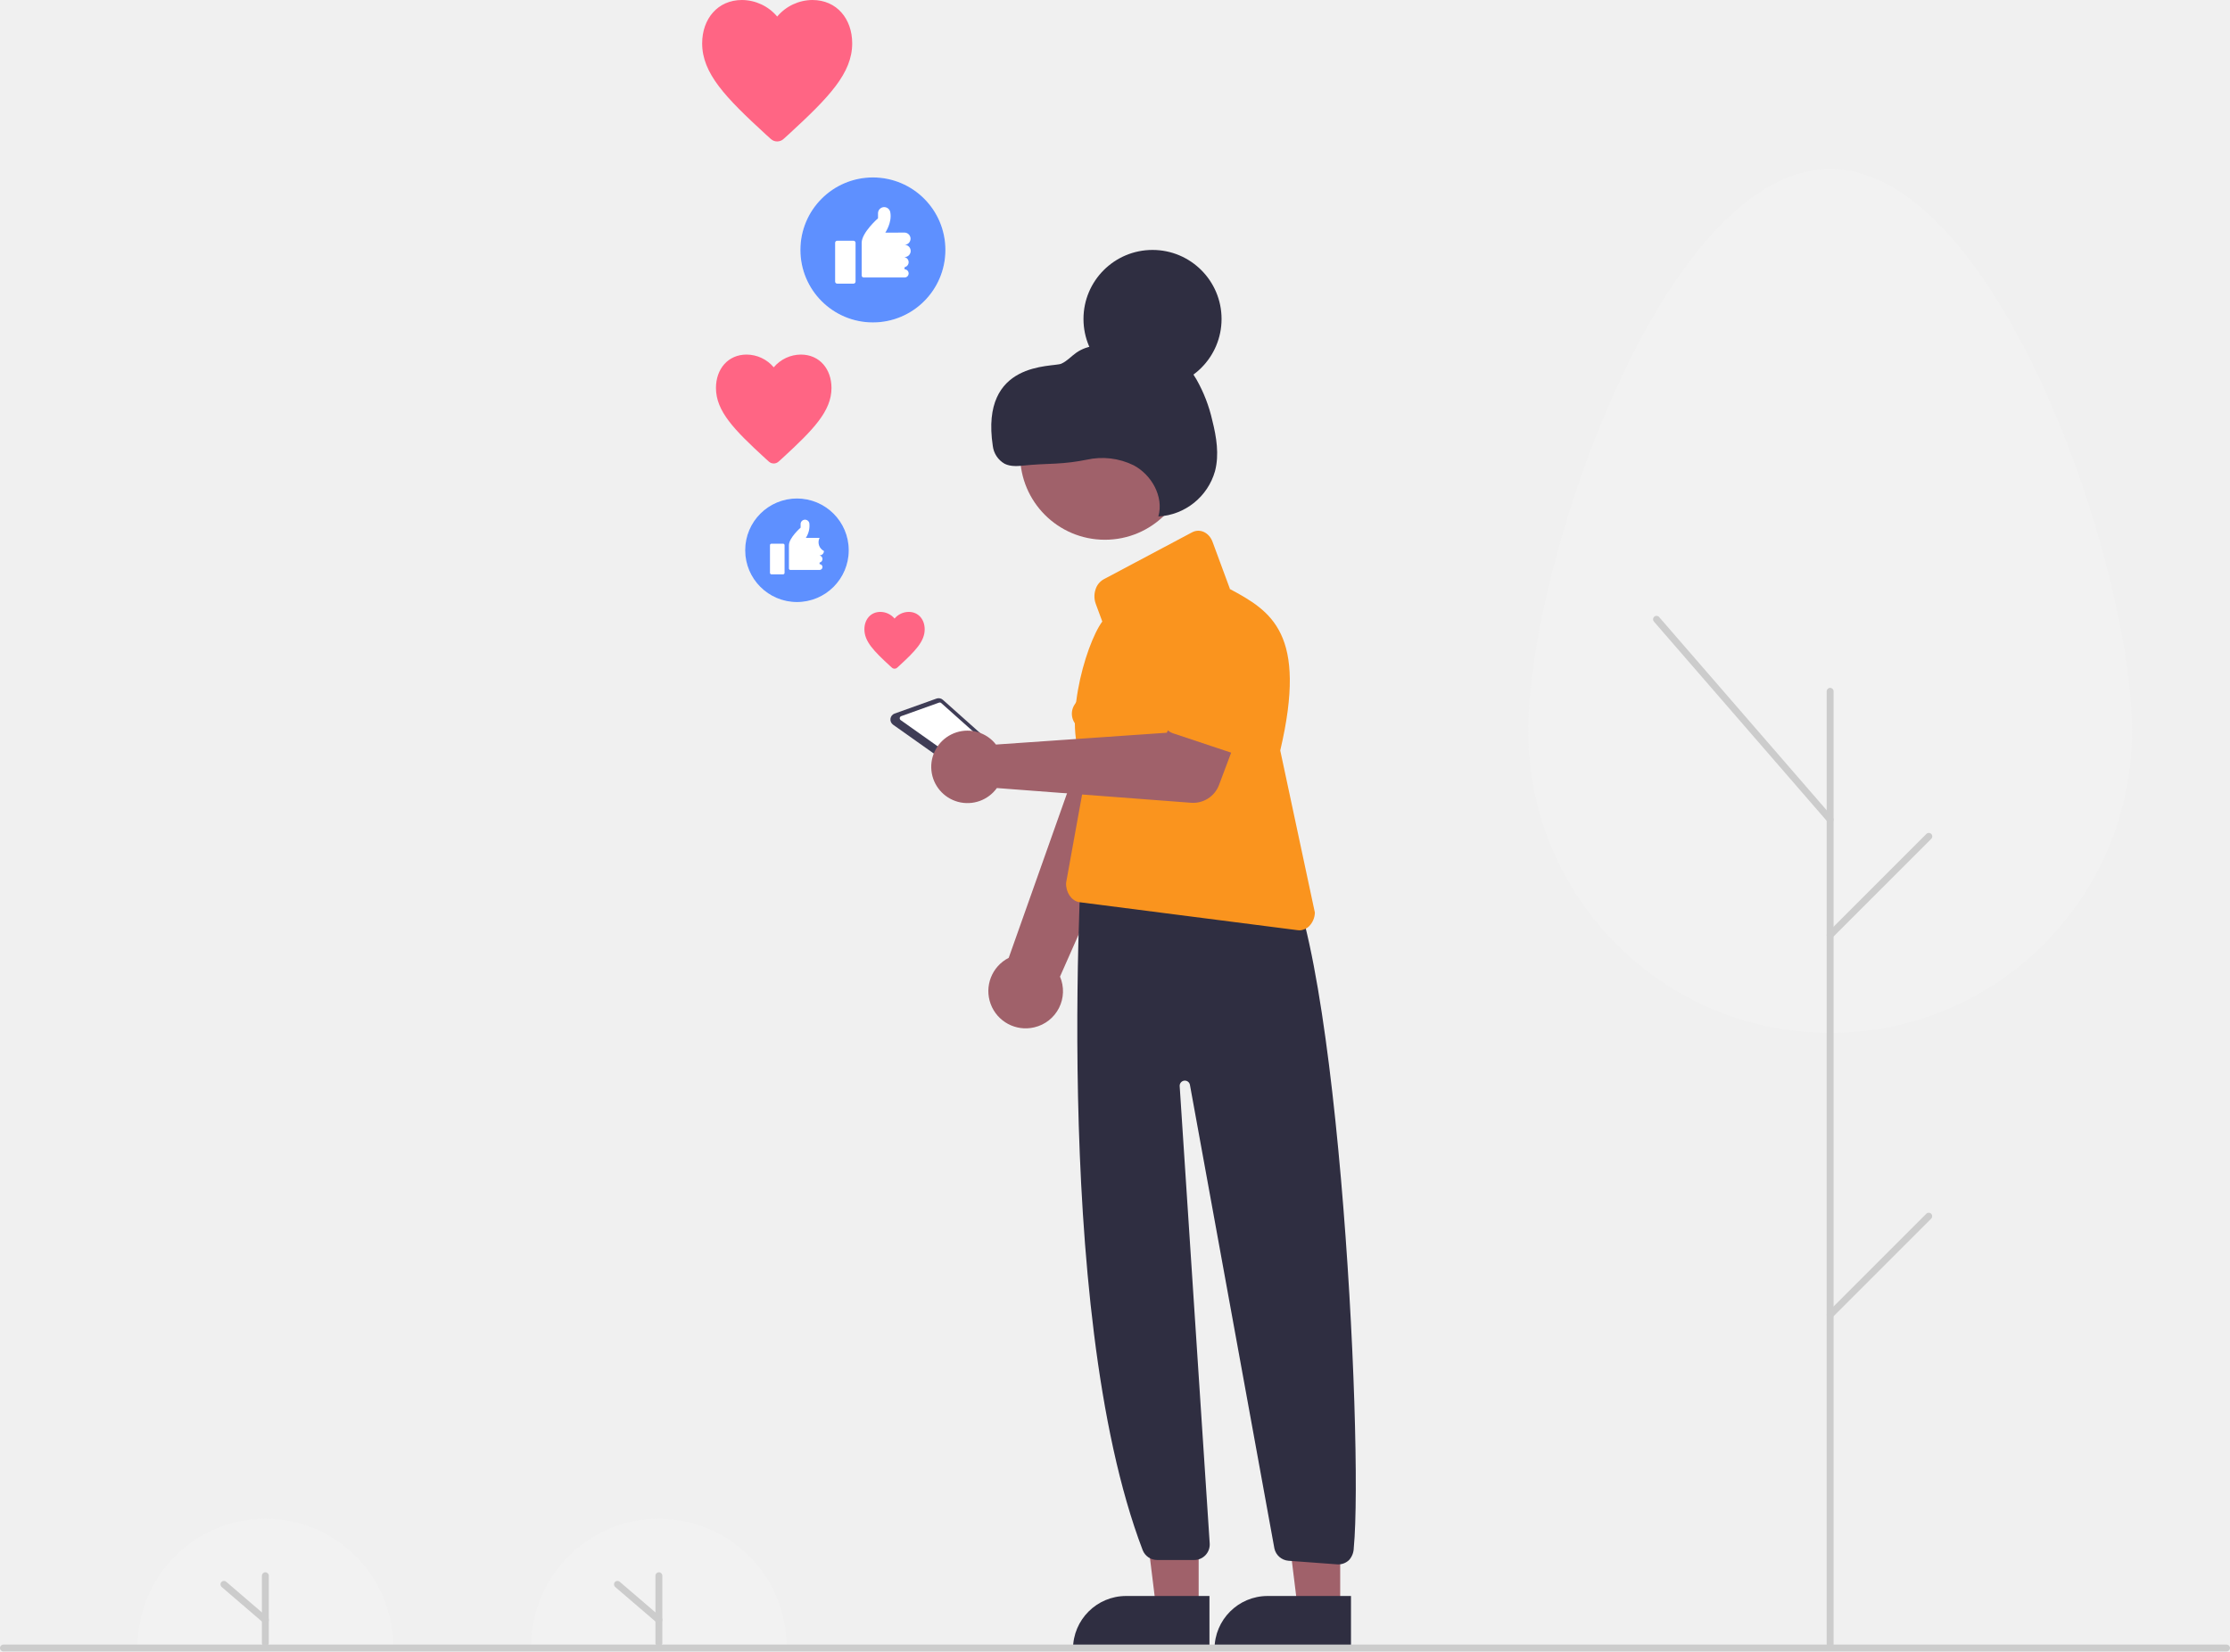
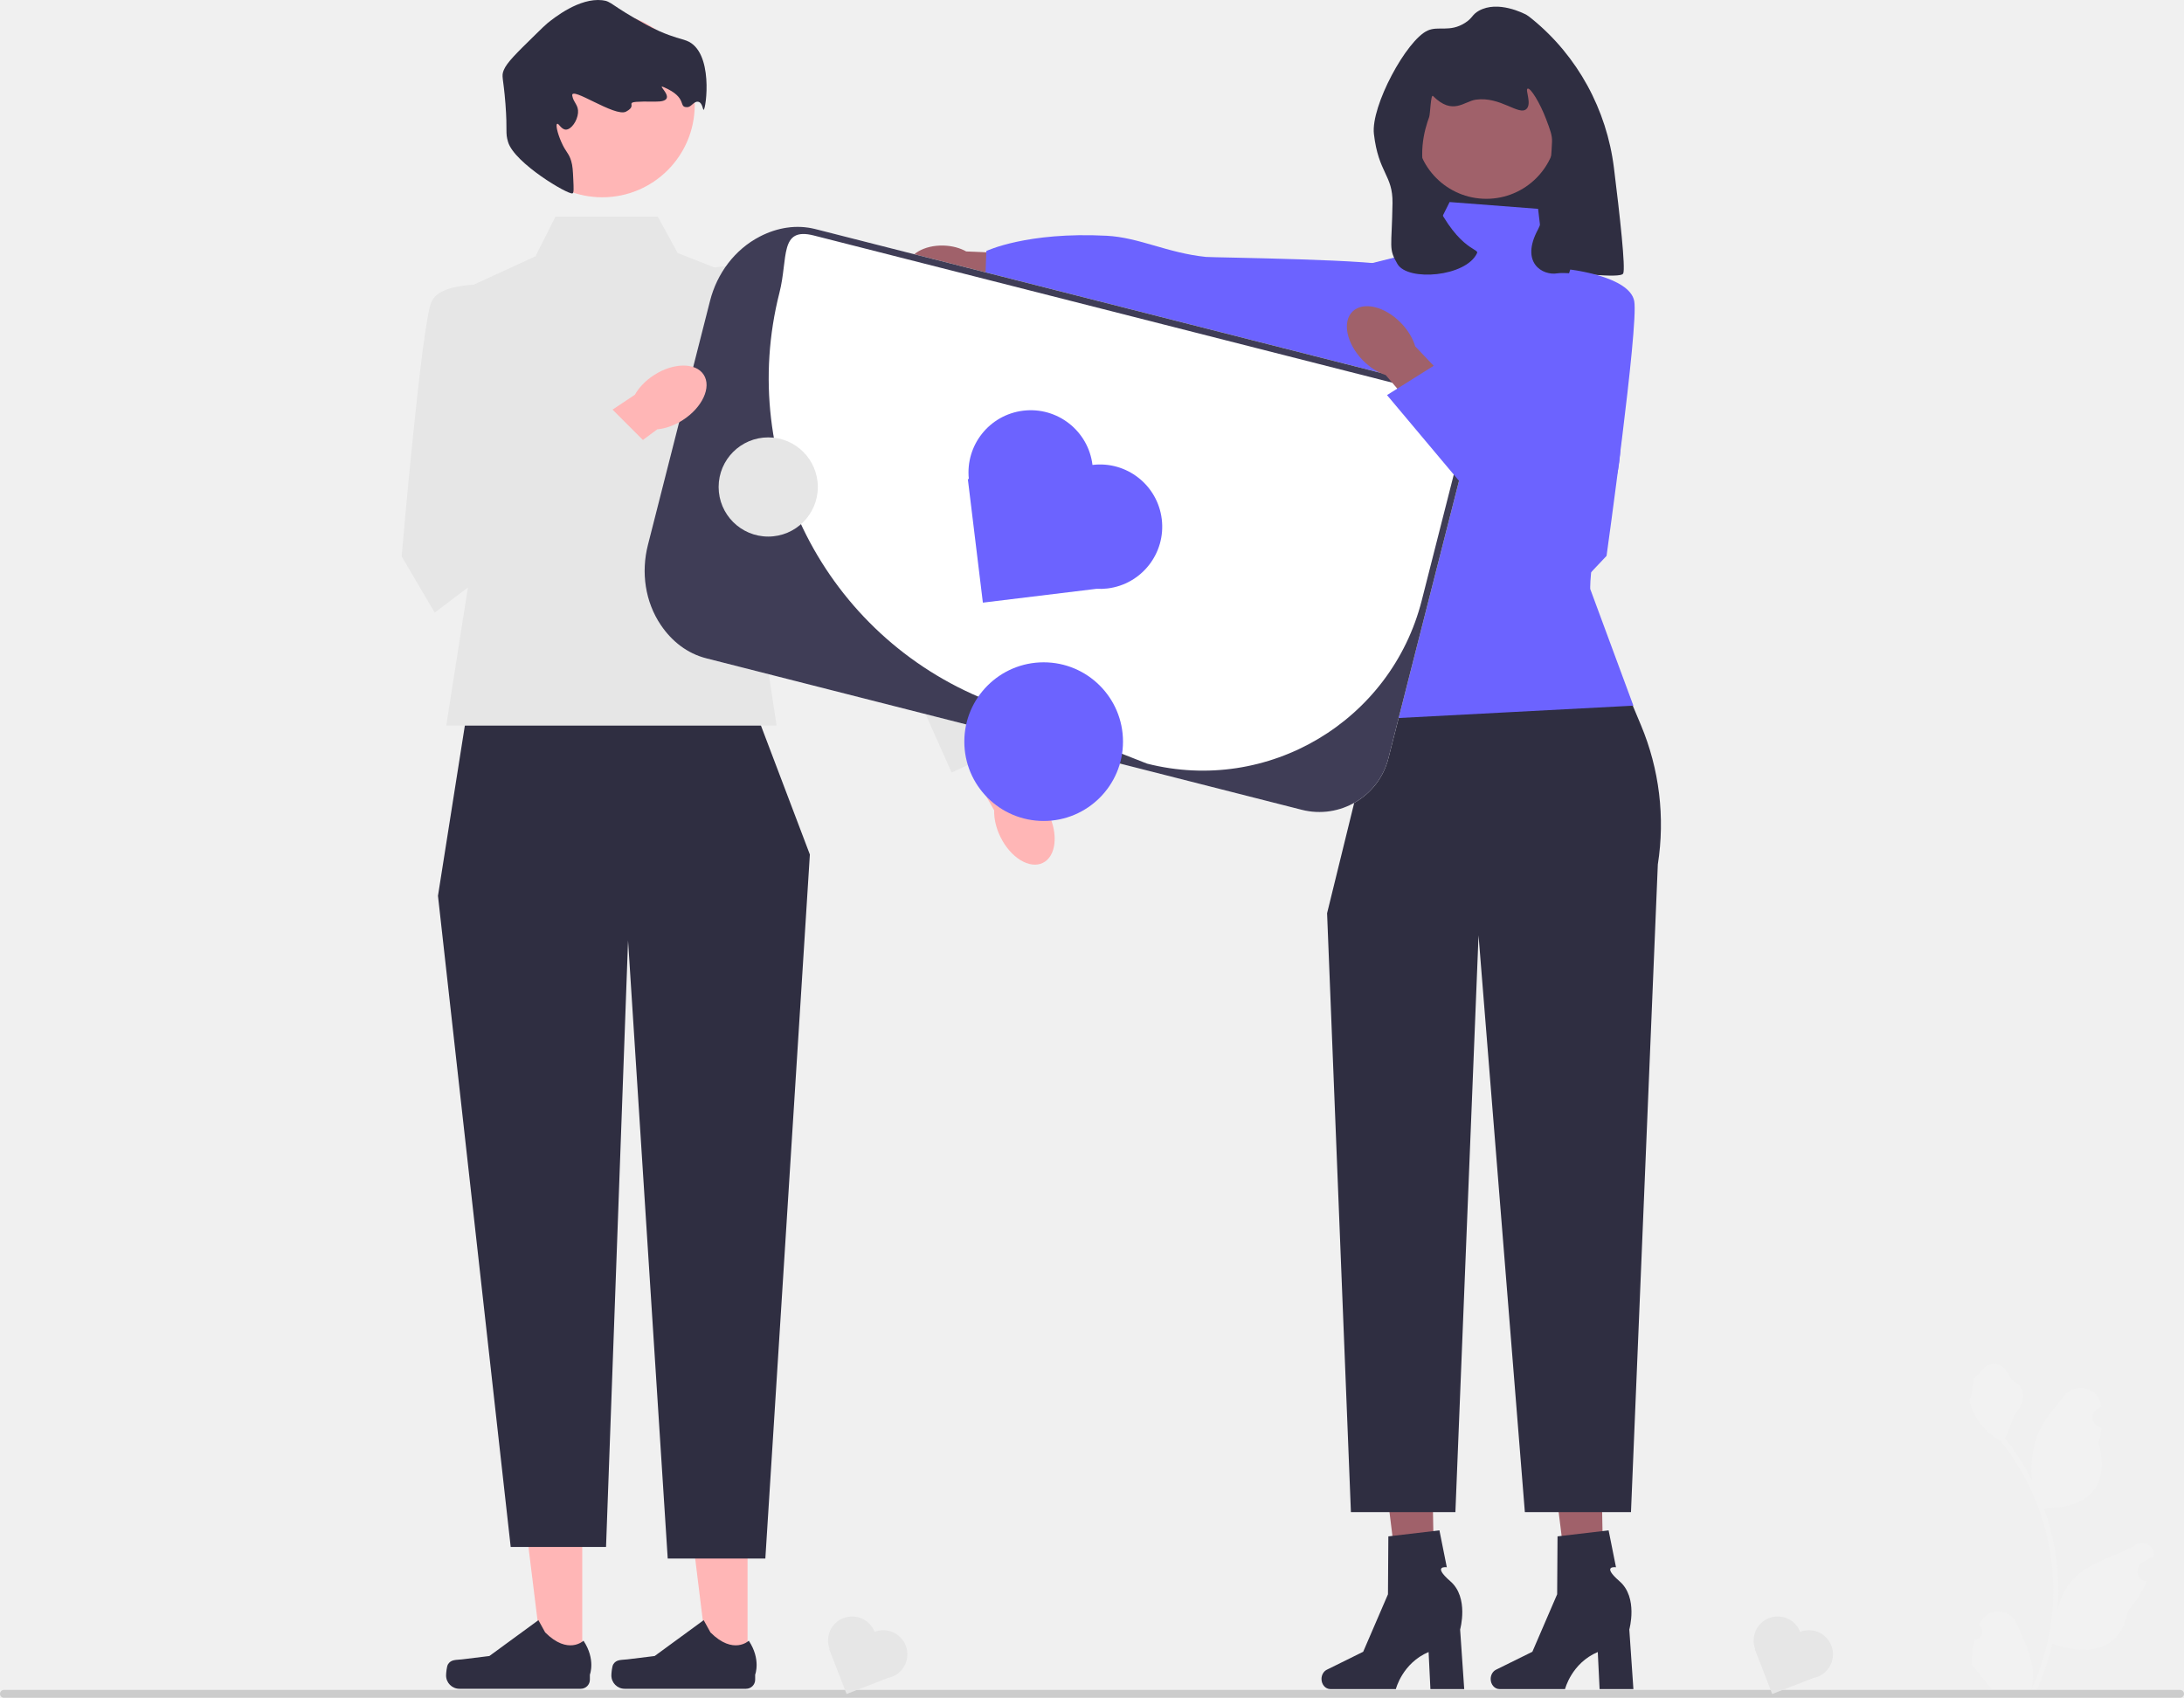
- <svg xmlns="http://www.w3.org/2000/svg" data-name="Layer 1" width="646" height="478.402" viewBox="0 0 646 478.402">
-   <path d="M316.87,687.764a37,37,0,0,1,74,0" transform="translate(-277 -210.7991)" fill="#f2f2f2" />
-   <path d="M353.87,687.764a1,1,0,0,1-1-1v-19.5a1,1,0,0,1,2,0v19.5A1,1,0,0,1,353.87,687.764Z" transform="translate(-277 -210.7991)" fill="#ccc" />
-   <path d="M353.87,681.063a.995.995,0,0,1-.651-.241l-12-10.299a1,1,0,1,1,1.303-1.518l12,10.299a1,1,0,0,1-.652,1.759Z" transform="translate(-277 -210.7991)" fill="#ccc" />
-   <path d="M430.87,687.764a37,37,0,0,1,74,0" transform="translate(-277 -210.7991)" fill="#f2f2f2" />
-   <path d="M467.87,687.764a1,1,0,0,1-1-1v-19.5a1,1,0,0,1,2,0v19.5A1,1,0,0,1,467.87,687.764Z" transform="translate(-277 -210.7991)" fill="#ccc" />
-   <path d="M467.87,681.063a.995.995,0,0,1-.651-.241l-12-10.299a1,1,0,0,1,1.303-1.518l12,10.299a1,1,0,0,1-.652,1.759Z" transform="translate(-277 -210.7991)" fill="#ccc" />
-   <circle cx="230.87" cy="159.402" r="15" fill="#fff" />
-   <path d="M507.87,355.201a15,15,0,1,0,15,15A15,15,0,0,0,507.87,355.201Zm-3.592,21.549a.423.423,0,0,1-.423.423h-3.38a.423.423,0,0,1-.423-.423V368.722a.423.423,0,0,1,.423-.423H503.856a.423.423,0,0,1,.423.423Zm11.408-6.338a1.268,1.268,0,0,1-1.268,1.268v.021a1.056,1.056,0,0,1,0,2.07v.444a.845.845,0,0,1,0,1.69h-8.451a.423.423,0,0,1-.423-.423V368.722c0-2.113,3.38-5.07,3.38-5.07v-1.03a1.279,1.279,0,0,1,2.522-.3l.013.063a6.401,6.401,0,0,1-1.026,4.237h2.601c.039-.004.076-.012.115-.012h1.268a2.834,2.834,0,0,0,1.268,3.803Z" transform="translate(-277 -210.7991)" fill="#5e90ff" />
-   <circle cx="252.87" cy="72.402" r="21" fill="#fff" />
-   <path d="M529.87,262.201a21,21,0,1,0,21,21A21,21,0,0,0,529.87,262.201Zm-5.028,30.169a.592.592,0,0,1-.592.592H519.518a.592.592,0,0,1-.592-.592V281.13a.592.592,0,0,1,.592-.592h4.732a.592.592,0,0,1,.592.592Zm15.972-8.873a1.775,1.775,0,0,1-1.775,1.775v.03a1.479,1.479,0,0,1,0,2.898v.621a1.183,1.183,0,1,1,0,2.366h-11.831a.592.592,0,0,1-.592-.592v-9.465c0-2.958,4.732-7.099,4.732-7.099v-1.442a1.79,1.79,0,0,1,3.531-.42q.01.043.018.088c.592,2.958-1.437,5.932-1.437,5.932H537.103c.054-.005.106-.016.161-.016h1.775a1.775,1.775,0,0,1,0,3.549A1.775,1.775,0,0,1,540.814,283.497Z" transform="translate(-277 -210.7991)" fill="#5e90ff" />
-   <path d="M576.623,508.399a10.743,10.743,0,0,0,7.445-14.694l39.602-89.472-22.655-5.706-31.804,89.742a10.801,10.801,0,0,0,7.412,20.13Z" transform="translate(-277 -210.7991)" fill="#a0616a" />
-   <path d="M612.309,432.234l-22.033-10.314a4.817,4.817,0,0,1-1.974-7.022l13.39-20.223a13.377,13.377,0,0,1,24.198,11.413l-6.924,23.163a4.817,4.817,0,0,1-6.657,2.982Z" transform="translate(-277 -210.7991)" fill="#fa941e" />
-   <path d="M535.702,420.727l24.292,17.198a1.823,1.823,0,0,0,2.141,0l6.564-4.929a1.8,1.8,0,0,0,.118-2.812l-18.692-16.669a1.847,1.847,0,0,0-1.823-.353l-12.164,4.352a1.835,1.835,0,0,0-.435,3.211Z" transform="translate(-277 -210.7991)" fill="#3f3d56" />
-   <path d="M537.91,419.401l21.891,15.499a.643.643,0,0,0,.765.007l5.904-4.433a.627.627,0,0,0,.145-.878.637.637,0,0,0-.092-.1l-16.86-15.035a.656.656,0,0,0-.648-.12L538.058,418.261a.654.654,0,0,0-.148,1.14Z" transform="translate(-277 -210.7991)" fill="#fff" />
-   <polygon points="347.236 466.333 334.976 466.332 329.144 419.044 347.238 419.045 347.236 466.333" fill="#a0616a" />
-   <path d="M627.363,689.016l-39.531-.001v-.5a15.386,15.386,0,0,1,15.386-15.386h.001l24.144.001Z" transform="translate(-277 -210.7991)" fill="#2f2e41" />
-   <polygon points="388.236 466.333 375.976 466.332 370.144 419.044 388.238 419.045 388.236 466.333" fill="#a0616a" />
-   <path d="M668.363,689.016l-39.531-.001v-.5a15.386,15.386,0,0,1,15.386-15.386h.001l24.144.001Z" transform="translate(-277 -210.7991)" fill="#2f2e41" />
-   <path d="M664.675,663.977q-.167,0-.333-.012l-14.099-1.044a4.527,4.527,0,0,1-4.064-3.53l-24.48-134.372a1.5,1.5,0,0,0-2.961.438l8.692,132.393a4.5,4.5,0,0,1-4.486,4.853H612.207a4.5,4.5,0,0,1-4.192-2.86c-27-70.706-17.223-209.247-17.145-210.64l1-1h0l53.778,9.286.114.11c18.375,13.496,26.327,171.55,23.405,201.616a5.387,5.387,0,0,1-1.329,3.468A4.504,4.504,0,0,1,664.675,663.977Z" transform="translate(-277 -210.7991)" fill="#2f2e41" />
-   <circle cx="320.074" cy="131.796" r="24.561" fill="#a0616a" />
-   <path d="M653.404,480.304a3.734,3.734,0,0,1-.744-.075l-63.078-8.094c-2.259-.456-3.87-2.865-3.748-5.608l6.037-33.326c-8-10-.441-35.826,4.448-42.355l-1.89-5.116a6.35,6.35,0,0,1-.084-4.129,5.065,5.065,0,0,1,2.375-2.99l25.6-13.601c2.27-1.206,4.932.028,5.937,2.748l5.02,13.586-.077.04c12.021,6.443,22.671,12.817,14.671,46.817l10.03,46.956a5.821,5.821,0,0,1-1.668,3.949A4.072,4.072,0,0,1,653.404,480.304Z" transform="translate(-277 -210.7991)" fill="#fa941e" />
-   <path d="M564.403,425.254a10.526,10.526,0,0,1,1.114,1.227l49.475-3.419,5.308-10.816,17.37,5.877-7.535,20.061a8,8,0,0,1-8.094,5.164l-56.26-4.267a10.497,10.497,0,1,1-1.378-13.827Z" transform="translate(-277 -210.7991)" fill="#a0616a" />
-   <path d="M614.099,420.678a4.495,4.495,0,0,1,.146-3.744l10.202-20.15a12.497,12.497,0,0,1,23.738,7.826l-3.93,22.315a4.5,4.5,0,0,1-5.853,3.489l-21.564-7.179A4.495,4.495,0,0,1,614.099,420.678Z" transform="translate(-277 -210.7991)" fill="#fa941e" />
-   <path d="M536.885,404.225a1.097,1.097,0,0,1-1.495,0l-.574-.519c-4.698-4.31-7.411-7.111-7.411-10.602,0-2.848,1.802-5.049,4.628-5.049a5.404,5.404,0,0,1,4.106,1.927,5.396,5.396,0,0,1,4.102-1.927c2.83,0,4.628,2.194,4.628,5.049,0,3.484-2.713,6.285-7.411,10.602Z" transform="translate(-277 -210.7991)" fill="#ff6584" />
-   <path d="M502.57,344.498a2.102,2.102,0,0,1-2.865,0l-1.1-.995c-9.002-8.259-14.2-13.625-14.2-20.316,0-5.457,3.454-9.674,8.869-9.674a10.354,10.354,0,0,1,7.867,3.692,10.34,10.34,0,0,1,7.86-3.692c5.422,0,8.869,4.203,8.869,9.674,0,6.676-5.198,12.042-14.2,20.316Z" transform="translate(-277 -210.7991)" fill="#ff6584" />
-   <path d="M503.999,251.043a2.73,2.73,0,0,1-3.721,0l-1.429-1.292c-11.692-10.727-18.443-17.697-18.443-26.386,0-7.088,4.486-12.565,11.519-12.565a13.448,13.448,0,0,1,10.218,4.795,13.43,13.43,0,0,1,10.209-4.795c7.042,0,11.519,5.459,11.519,12.565,0,8.671-6.751,15.641-18.443,26.386Z" transform="translate(-277 -210.7991)" fill="#ff6584" />
-   <path d="M922,689.201H278a1,1,0,0,1,0-2H922a1,1,0,0,1,0,2Z" transform="translate(-277 -210.7991)" fill="#ccc" />
-   <circle cx="333.87" cy="92.402" r="20" fill="#2f2e41" />
-   <path d="M573.823,345.632c-1.954.206-4.032.392-5.79-.485a6.876,6.876,0,0,1-3.437-5.186c-3.726-24.759,17.327-22.723,19.817-23.795,1.674-.721,2.907-2.172,4.403-3.213,3.272-2.277,7.517-2.444,11.503-2.53,4.732-.102,9.635-.172,13.978,1.709a20.937,20.937,0,0,1,9.291,8.564,43.24,43.24,0,0,1,4.607,11.933c1.204,4.787,2.023,9.851.783,14.628A18.09,18.09,0,0,1,612.559,360.415c1.616-5.706-1.911-12.032-7.143-14.825a20.642,20.642,0,0,0-13.617-1.621,59.94,59.94,0,0,1-9.032,1.125C579.789,345.204,576.214,345.379,573.823,345.632Z" transform="translate(-277 -210.7991)" fill="#2f2e41" />
-   <path d="M894.612,422.555c0-48.264-39.152-162.791-87.448-162.791s-87.448,114.527-87.448,162.791a87.448,87.448,0,0,0,174.896,0Z" transform="translate(-277 -210.7991)" fill="#f2f2f2" />
-   <path d="M807.164,688.201a1,1,0,0,1-1-1V411.06a1,1,0,1,1,2,0V687.201A1,1,0,0,1,807.164,688.201Z" transform="translate(-277 -210.7991)" fill="#ccc" />
-   <path d="M807.164,449.201a.998.998,0,0,1-.756-.345l-50.293-58a1,1,0,0,1,1.511-1.311l50.293,58a1,1,0,0,1-.755,1.655Z" transform="translate(-277 -210.7991)" fill="#ccc" />
-   <path d="M807.164,482.674a1,1,0,0,1-.707-1.707l28.578-28.578a1.0 1,0,1,1,1.414,1.414l-28.578,28.578A.996.996,0,0,1,807.164,482.674Z" transform="translate(-277 -210.7991)" fill="#ccc" />
-   <path d="M807.164,592.674a1,1,0,0,1-.707-1.707l28.578-28.578a1.0 1,0,0,1,1.414,1.414l-28.578,28.578A.996.996,0,0,1,807.164,592.674Z" transform="translate(-277 -210.7991)" fill="#ccc" />
+ <svg xmlns="http://www.w3.org/2000/svg" width="660.67" height="513.668" viewBox="0 0 660.67 513.668">
+   <polygon points="476.607 95.103 428.219 95.103 428.219 17.887 476.607 33.33 476.607 95.103" fill="#2f2e41" />
+   <g>
+     <polygon points="485.198 487.151 475.212 487.387 469.646 442.524 484.382 442.175 485.198 487.151" fill="#a0616a" />
+     <path d="M450.938,507.984h0c0,1.687,1.197,3.054,2.674,3.054h19.821s1.951-7.841,9.903-11.215l.549,11.215h10.225l-1.239-18.033s2.735-9.648-2.945-14.579c-5.681-4.932-1.08-4.245-1.08-4.245l-2.235-11.161-15.451,1.817-.114,17.52-7.498,17.391-10.998,5.433c-.979,.484-1.613,1.585-1.613,2.804l-0,0,0,0Z" fill="#2f2e41" />
+   </g>
+   <g>
+     <polygon points="434.02 487.151 424.034 487.387 418.468 442.524 433.204 442.175 434.02 487.151" fill="#a0616a" />
+     <path d="M399.76,507.984h0c0,1.687,1.197,3.054,2.674,3.054h19.821s1.951-7.841,9.903-11.215l.549,11.215h10.225l-1.239-18.033s2.735-9.648-2.945-14.579c-5.681-4.932-1.08-4.245-1.08-4.245l-2.235-11.161-15.451,1.817-.114,17.52-7.498,17.391-10.998,5.433c-.979,.484-1.613,1.585-1.613,2.804l-0,0,0,0Z" fill="#2f2e41" />
+   </g>
+   <path d="M479.696,179.525l-63.832,38.093-14.414,58.684,7.207,181.2h31.608l7-174.508,14.012,174.508h32.102l8.12-195.966c2.236-14.242,.471-28.824-5.097-42.121l-16.706-39.89v0Z" fill="#2f2e41" />
+   <path d="M465.282,63.187l-26.768-2.059-7.207,14.414-20.591,5.148-5.148,63.832c10.183,26.458,16.576,51.741,10.295,73.098l78.245-4.118-13.064-35.325s-.32-13.064,6.887-30.566-4.118-62.802-4.118-62.802l-16.473-4.118-2.059-17.502h0Z" fill="#6c63ff" />
+   <g>
+     <path d="M285.045,88.017c2.606,.081,5.015-.434,6.91-1.356l24.781,2.338,.767-11.825-25.221-1.098c-1.834-1.037-4.206-1.7-6.812-1.781-5.954-.184-10.877,2.738-10.994,6.527s4.614,7.011,10.569,7.195h0Z" fill="#a0616a" />
+     <path d="M431.638,124.115s-.875-37.669-9.137-43.323c-3.407-2.332-55.798-2.861-57.707-3.059-11.771-1.22-20.146-5.893-30.057-6.405-24.151-1.248-36.361,4.613-36.361,4.613l-.426,12.094,133.688,36.081h0Z" fill="#6c63ff" />
+   </g>
+   <circle id="b" cx="449.618" cy="38.778" r="21.374" fill="#a0616a" />
+   <path d="M443.135,6.95c-4.597,2.898-7.964,.823-11.248,2.285-6.416,2.856-17.248,22.913-16.271,31.31,1.383,11.893,5.755,12.382,5.624,20.915-.209,13.701-1.298,13.644,1.508,18.428,3.121,5.321,20.797,3.876,24.078-3.339,.647-1.424-6.544-.864-14.489-19.539-3.987-9.371-1.37-17.911,0-21.62,.321-.869,.467-7.034,1.151-6.35,6,6,9.363,1.614,12.986,1.111,7.435-1.033,13.035,4.966,15.291,2.812,1.679-1.603-.463-5.84,.351-6.151,.868-.332,3.742,4.316,5.624,9.315,1.214,3.224,1.82,4.836,1.758,6.679-.194,5.691-1.645,21.826-4.216,26.56-5.552,10.224,1.439,14.081,5.798,13.336,3.521-.602,19.089,1.769,19.941,.048,.759-1.533-.975-17.299-2.797-31.956-2.19-17.617-10.967-33.806-24.728-45.021-.807-.658-1.409-1.109-1.731-1.281-.762-.408-8.621-4.489-14.412-1.23-2.132,1.2-1.785,2.157-4.218,3.691l-0-0Z" fill="#2f2e41" />
+   <g>
+     <polygon points="176.137 503.837 164.278 503.836 158.636 458.093 176.139 458.094 176.137 503.837" fill="#ffb6b6" />
+     <path d="M135.506,503.568h0c-.369,.622-.564,2.629-.564,3.352h0c0,2.223,1.802,4.025,4.025,4.025h36.726c1.516,0,2.746-1.229,2.746-2.746v-1.529s1.817-4.596-1.924-10.26c0,0-4.649,4.435-11.596-2.512l-2.049-3.711-14.829,10.845-8.219,1.012c-1.798,.221-3.392-.034-4.317,1.523h-0Z" fill="#2f2e41" />
+   </g>
+   <g>
+     <polygon points="226.137 503.837 214.278 503.836 208.636 458.093 226.139 458.094 226.137 503.837" fill="#ffb6b6" />
+     <path d="M185.506,503.568h0c-.369,.622-.564,2.629-.564,3.352h0c0,2.223,1.802,4.025,4.025,4.025h36.726c1.516,0,2.746-1.229,2.746-2.746v-1.529s1.817-4.596-1.924-10.26c0,0-4.649,4.435-11.596-2.512l-2.049-3.711-14.829,10.845-8.219,1.012c-1.798,.221-3.392-.034-4.317,1.523h-0Z" fill="#2f2e41" />
+   </g>
+   <polygon points="228.488 215.039 141.488 214.039 132.488 271.039 154.488 468.039 183.331 468.039 189.988 284.539 201.988 471.539 231.52 471.539 244.988 258.539 228.488 215.039" fill="#2f2e41" />
+   <g>
+     <path d="M597.321,495.981c2.066,.129,3.208-2.437,1.645-3.933l-.156-.618c.02-.05,.041-.099,.062-.148,2.089-4.982,9.17-4.947,11.241,.042,1.839,4.428,4.179,8.864,4.756,13.546,.258,2.067,.142,4.172-.316,6.2,4.308-9.411,6.575-19.687,6.575-30.021,0-2.597-.142-5.193-.433-7.783-.239-2.119-.568-4.224-.995-6.31-2.306-11.277-7.299-22.018-14.5-30.99-3.462-1.892-6.349-4.851-8.093-8.397-.626-1.279-1.117-2.655-1.35-4.056,.394,.052,1.486-5.949,1.188-6.317,.549-.833,1.532-1.247,2.131-2.06,2.982-4.043,7.091-3.337,9.236,2.157,4.582,2.313,4.627,6.148,1.815,9.837-1.789,2.347-2.035,5.522-3.604,8.035,.162,.207,.329,.407,.491,.614,2.961,3.798,5.522,7.88,7.681,12.169-.61-4.766,.291-10.508,1.826-14.21,1.748-4.217,5.025-7.769,7.91-11.415,3.466-4.379,10.573-2.468,11.184,3.083,.006,.054,.012,.107,.017,.161-.429,.242-.849,.499-1.259,.77-2.339,1.547-1.531,5.174,1.241,5.602l.063,.01c-.155,1.544-.42,3.074-.807,4.579,3.702,14.316-4.29,19.53-15.701,19.764-.252,.129-.497,.258-.749,.381,1.156,3.255,2.08,6.594,2.764,9.979,.614,2.99,1.04,6.013,1.279,9.049,.297,3.83,.271,7.68-.052,11.503l.019-.136c.82-4.211,3.107-8.145,6.427-10.87,4.946-4.063,11.933-5.559,17.268-8.824,2.568-1.572,5.859,.459,5.411,3.437l-.022,.143c-.794,.323-1.569,.698-2.319,1.117-.429,.242-.848,.499-1.259,.77-2.339,1.547-1.531,5.174,1.241,5.602l.063,.01c.045,.006,.084,.013,.129,.019-1.363,3.236-3.262,6.239-5.639,8.829-2.315,12.497-12.256,13.683-22.89,10.044h-.006c-1.163,5.064-2.861,10.011-5.044,14.726h-18.02c-.065-.2-.123-.407-.181-.607,1.666,.103,3.346,.006,4.986-.297-1.337-1.641-2.674-3.294-4.011-4.935-.032-.032-.058-.065-.084-.097-.678-.84-1.363-1.673-2.041-2.512l-0-.001c-.042-2.578,.267-5.147,.879-7.64l.001-0,0-0Z" fill="#f2f2f2" />
+     <path d="M0,512.478c0,.66,.53,1.19,1.19,1.19H659.48c.66,0,1.19-.53,1.19-1.19,0-.66-.53-1.19-1.19-1.19H1.19c-.66,0-1.19,.53-1.19,1.19Z" fill="#ccc" />
+   </g>
+   <polygon points="198.988 65.539 168.024 65.539 161.988 77.539 132.488 91.086 142.988 168.539 134.988 219.539 234.922 219.539 225.988 160.539 237.988 89.539 204.988 76.539 198.988 65.539" fill="#e6e6e6" />
+   <path d="M302.636,253.221c-1.35-2.755-1.967-5.587-1.897-8.065l-14.523-25.435,12.305-6.557,13.407,26.507c2.001,1.463,3.862,3.685,5.213,6.44,3.085,6.294,2.339,12.988-1.666,14.952-4.005,1.963-9.754-1.548-12.839-7.842v-0Z" fill="#ffb6b6" />
+   <path d="M206.908,86.126s9.797-10.08,20.788-3.066c10.991,7.015,51.083,78.799,51.083,78.799l30.927,61.712-21.83,10.17-26.337-59.095-55.31-59.521,.679-29-0,0Z" fill="#e6e6e6" />
+   <circle cx="182.195" cy="31.729" r="27.961" fill="#ffb6b6" />
+   <path d="M173.42,54.232c.129,2.739,.194,4.109-.227,4.274-1.267,.498-17.579-9.136-19.5-15.549-.896-2.991-.139-3.051-.793-11.56-.625-8.139-1.327-8.204-.498-10.217,.921-2.238,3.735-4.995,9.363-10.51,2.128-2.085,3.192-3.128,3.863-3.667,2.036-1.634,9.619-7.72,16.572-6.934,2.915,.33,2.416,1.493,13.305,7.398,.938,.509,2.195,1.18,3.932,1.951,4.224,1.875,6.845,2.361,8.224,2.884,8.361,3.168,5.907,20.818,5.189,20.919-.262,.037-.333-2.252-1.705-2.441-1.235-.17-2.021,1.568-3.144,1.631-3.065,.173,.339-2.762-7.163-6.021-2.917-1.267,5.199,4.446-2.527,4.353-12.081-.145-4.354,.624-8.942,3.034-3.346,1.758-16.806-7.915-16.259-4.824,.386,2.18,1.968,2.808,1.739,5.25-.221,2.366-1.999,4.916-3.568,5.01-1.446,.086-2.238-1.942-2.72-1.748-.525,.211,.052,2.757,1.183,5.372,1.436,3.32,2.293,3.346,3.05,5.9,.436,1.469,.499,2.811,.626,5.495h-0Z" fill="#2f2e41" />
+   <path d="M393.795,245.011l-180.158-45.837c-11.516-2.93-18.502-14.683-15.572-26.2l22.413-88.091c2.93-11.516,14.683-18.502,26.2-15.572l180.158,45.837c11.516,2.93,18.502,14.683,15.572,26.2l-22.413,88.091c-2.93,11.516-14.683,18.502-26.2,15.572h0Z" fill="#fff" />
+   <path d="M393.795,245.011l-180.158-45.837c-5.758-1.465-10.384-5.136-13.688-10.003-4.808-7.082-6.062-15.998-3.951-24.293l18.795-73.87c2.111-8.295,7.474-15.528,15.081-19.451,5.229-2.696,11.046-3.71,16.804-2.245l180.158,45.837c11.535,2.935,18.507,14.665,15.572,26.2l-22.413,88.091c-2.93,11.516-14.683,18.502-26.2,15.572h0ZM246.184,71.25c-10.464-2.662-7.729,6.815-10.392,17.279l-0,0c-12.99,51.055,13.877,103.837,62.808,123.358,26.413,10.537,48.384,19.15,48.384,19.15,36.59,9.309,73.798-12.806,83.108-49.395l10.377-40.787c2.662-10.464-3.662-21.106-14.127-23.768l-180.158-45.837Z" fill="#3f3d56" />
+   <path d="M330.479,140.668l-0-0c-1.255-10.32-10.639-17.669-20.96-16.414l-0-0c-10.222,1.244-17.524,10.463-16.442,20.667l-.299,.036,4.546,37.373,34.39-4.183c1.087,.059,2.193,.03,3.311-.106l0,0c10.32-1.255,17.669-10.64,16.414-20.96v-0c-1.255-10.32-10.639-17.669-20.96-16.414l0,0h0Z" fill="#6c63ff" />
+   <path d="M264.56,493.722h-0c-1.457-3.753-5.68-5.615-9.433-4.158h-0c-3.718,1.443-5.577,5.6-4.197,9.326l-.109,.042,5.275,13.592,12.507-4.854c.413-.082,.826-.198,1.232-.356h0c3.753-1.457,5.615-5.68,4.158-9.433v-0c-1.457-3.753-5.68-5.615-9.433-4.158l0,0Z" fill="#e6e6e6" />
+   <path d="M544.56,493.722h0c-1.457-3.753-5.68-5.615-9.433-4.158h0c-3.718,1.443-5.577,5.6-4.197,9.326l-.109,.042,5.275,13.592,12.507-4.854c.414-.082,.826-.198,1.232-.356h0c3.753-1.457,5.615-5.68,4.158-9.433v-0c-1.457-3.753-5.68-5.615-9.433-4.158l0,0h-0Z" fill="#e6e6e6" />
+   <circle cx="315.712" cy="224.386" r="24" fill="#6c63ff" />
+   <path d="M206.611,127.053c-2.575,1.668-5.314,2.617-7.783,2.842l-23.528,17.443-7.973-11.439,24.726-16.463c1.215-2.161,3.2-4.273,5.775-5.941,5.883-3.811,12.618-3.866,15.044-.122,2.425,3.744-.378,9.868-6.261,13.68h-0v0Z" fill="#ffb6b6" />
+   <path d="M151.504,86.348s-18-2-21,5-9,77-9,77l10,17,65.579-49.632-13.28-13.28-28.105,13.28-4.193-49.368h-0Z" fill="#e6e6e6" />
+   <g>
+     <path d="M412.218,108.968c2.139,2.2,4.598,3.734,6.954,4.504l19.053,22.245,10.32-9.376-20.438-21.556c-.703-2.377-2.168-4.878-4.307-7.078-4.887-5.026-11.44-6.579-14.639-3.47-3.198,3.11-1.83,9.705,3.057,14.73h0Z" fill="#a0616a" />
+     <path d="M475.006,81.558s17.993,2.059,19.359,9.551-8.374,77.071-8.374,77.071l-13.535,14.346-52.879-62.99,15.904-9.989,24.442,19.206,15.082-47.194h0Z" fill="#6c63ff" />
+   </g>
+   <circle cx="232.392" cy="147.338" r="15.004" fill="#e6e6e6" />
</svg>
